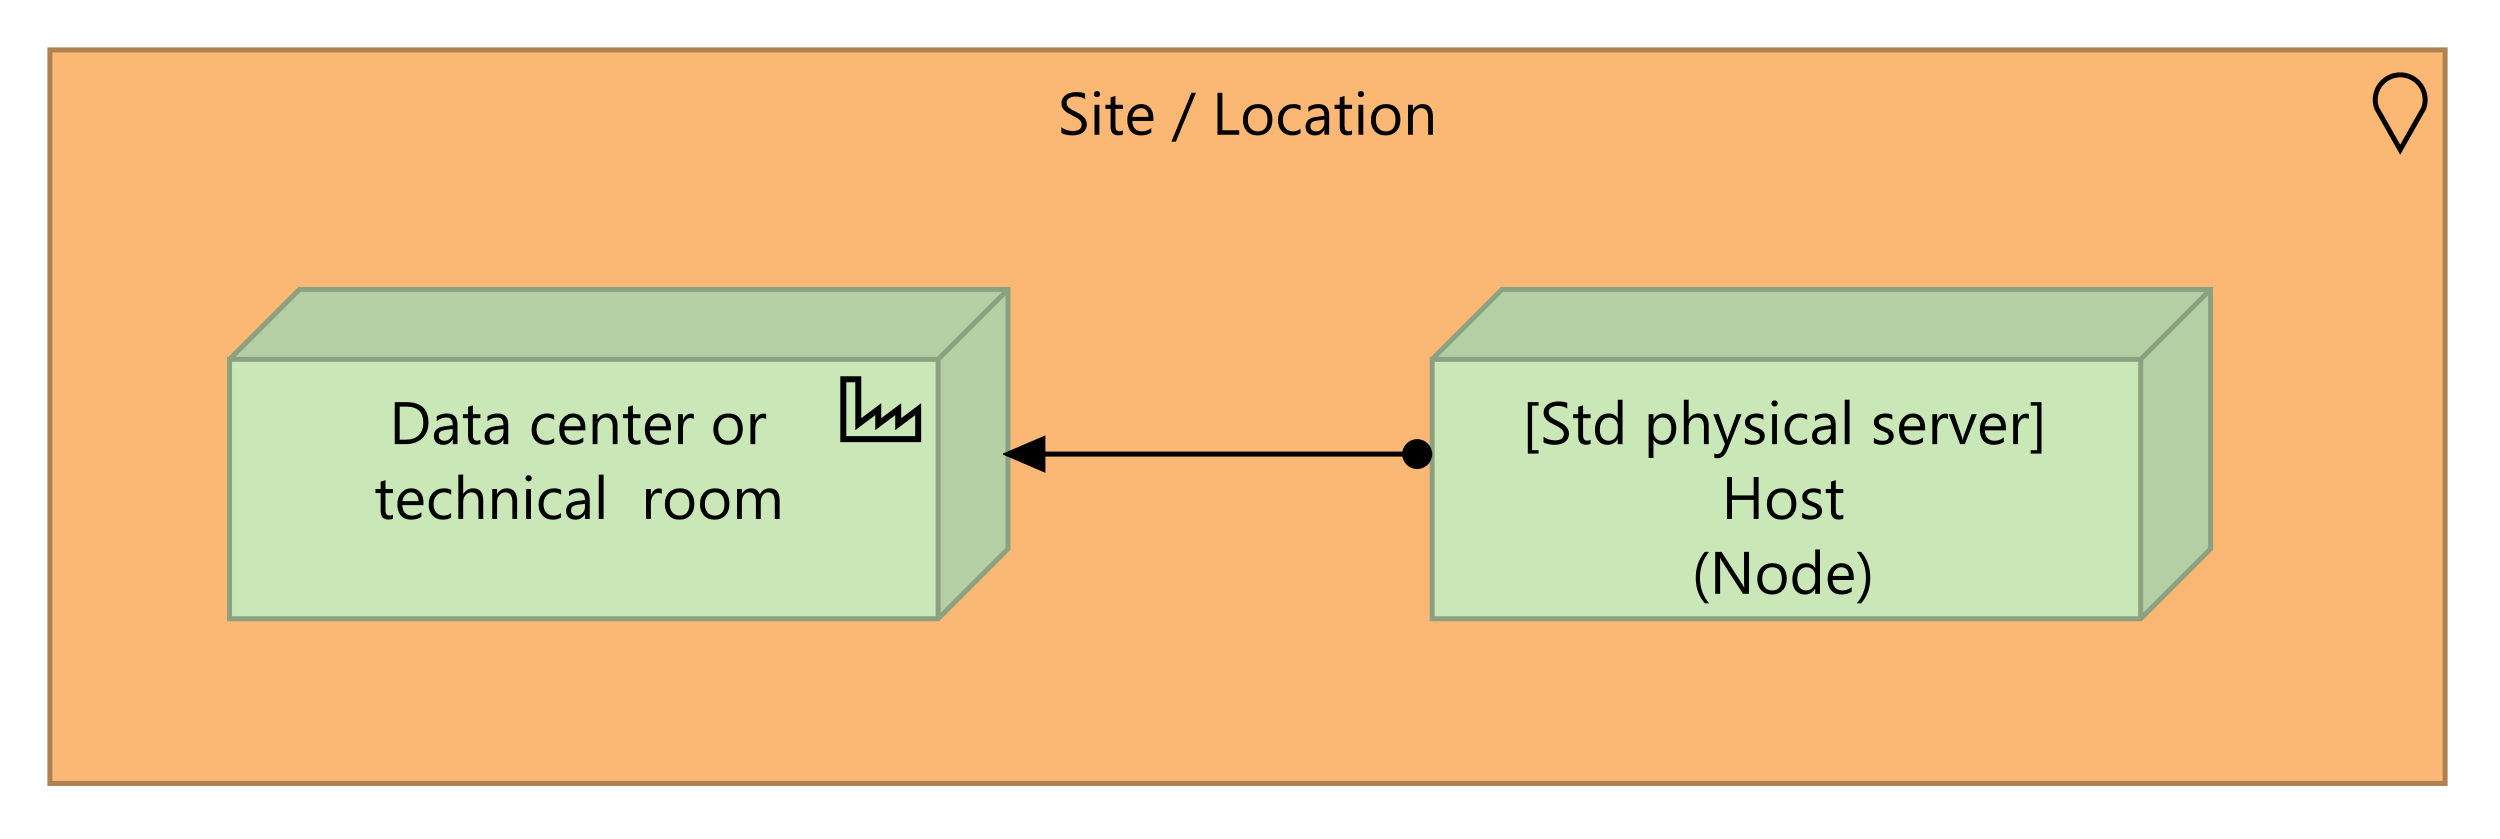
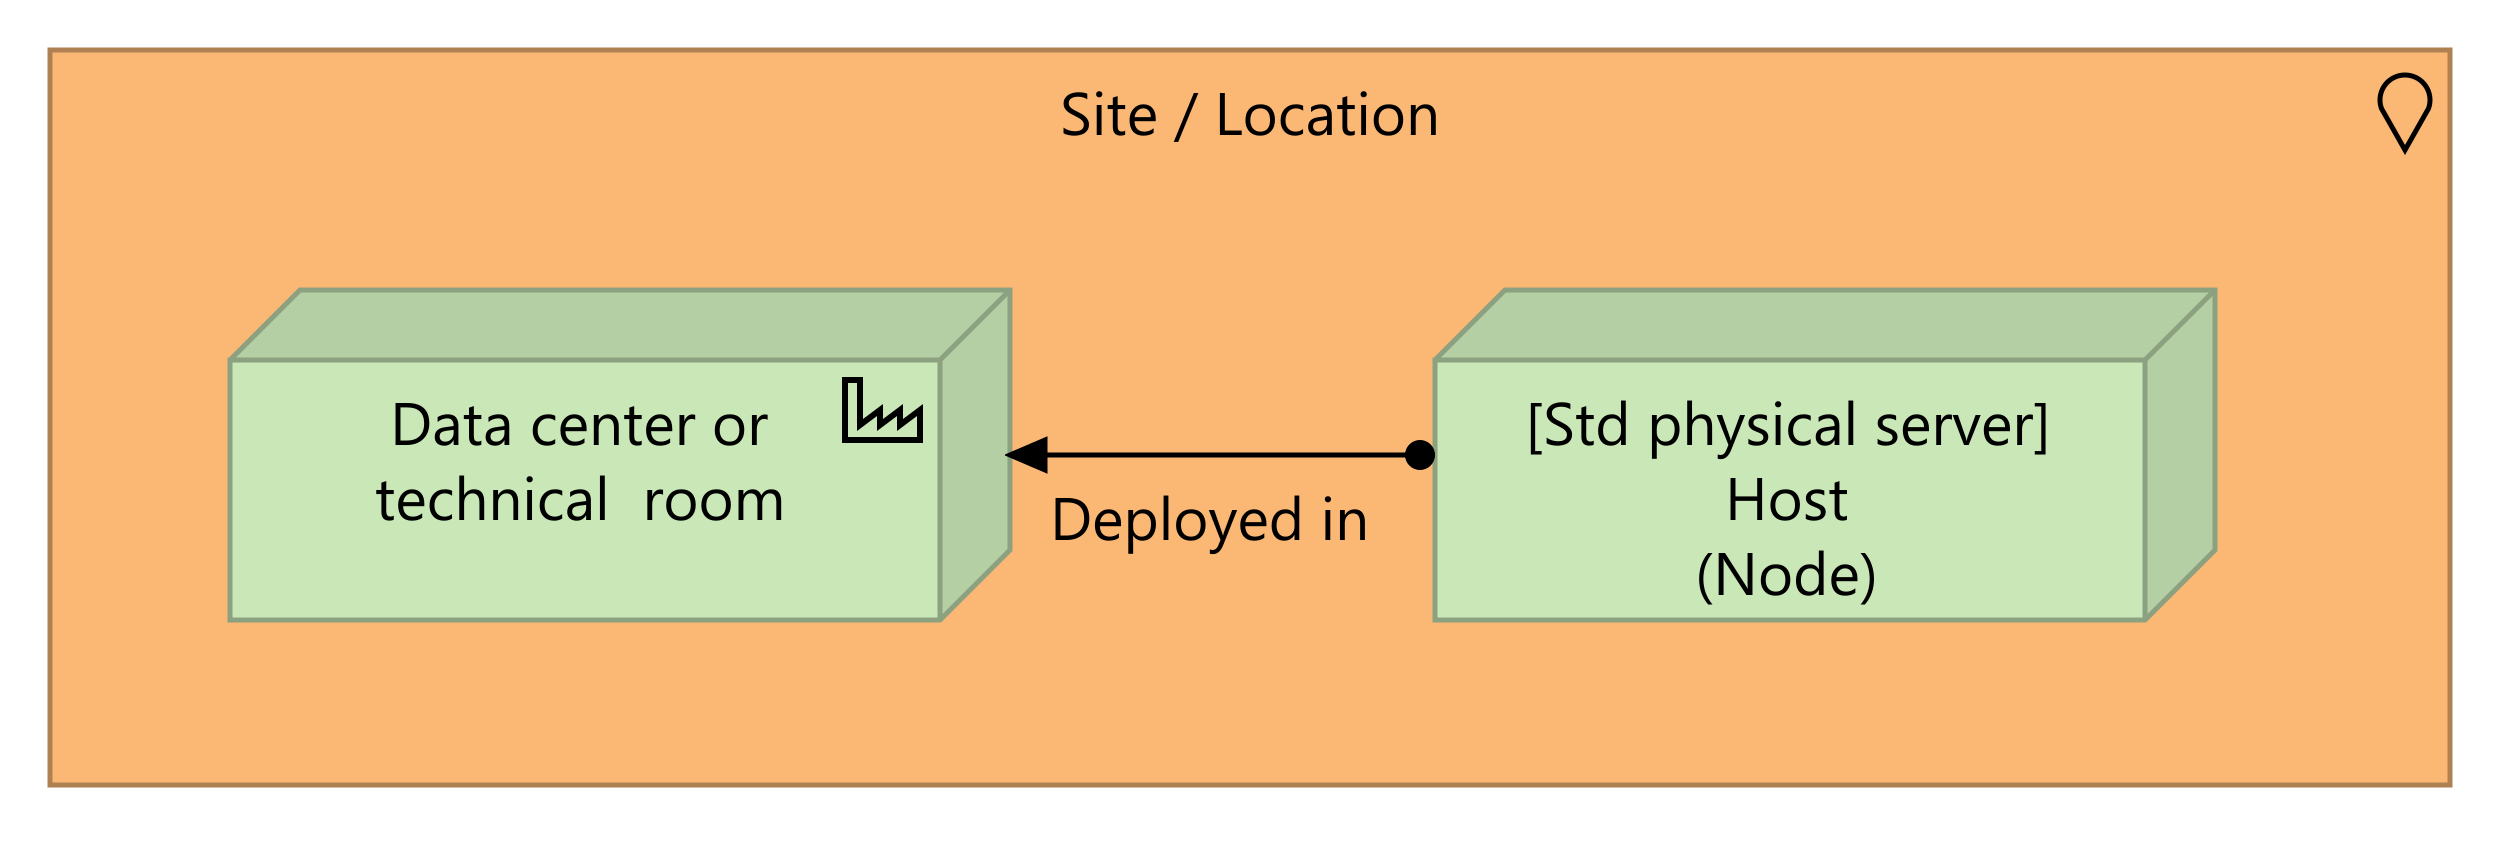
- <svg xmlns="http://www.w3.org/2000/svg" fill-opacity="1" color-rendering="auto" color-interpolation="auto" text-rendering="auto" stroke="black" stroke-linecap="square" stroke-miterlimit="10" shape-rendering="auto" stroke-opacity="1" fill="black" stroke-dasharray="none" font-weight="normal" stroke-width="1" viewBox="0 0 501 168" font-family="'Dialog'" font-style="normal" stroke-linejoin="miter" font-size="12px" stroke-dashoffset="0" image-rendering="auto">
+ <svg xmlns="http://www.w3.org/2000/svg" fill-opacity="1" color-rendering="auto" color-interpolation="auto" text-rendering="auto" stroke="black" stroke-linecap="square" stroke-miterlimit="10" shape-rendering="auto" stroke-opacity="1" fill="black" stroke-dasharray="none" font-weight="normal" stroke-width="1" viewBox="0 0 500 170" font-family="'Dialog'" font-style="normal" stroke-linejoin="miter" font-size="12px" stroke-dashoffset="0" image-rendering="auto">
  <defs id="genericDefs" />
  <g>
    <defs id="defs1">
      <clipPath clipPathUnits="userSpaceOnUse" id="clipPath1">
        <path d="M9 9 L492 9 L492 159 L9 159 L9 9 Z" />
      </clipPath>
      <clipPath clipPathUnits="userSpaceOnUse" id="clipPath2">
        <path d="M211 13 L289 13 L289 30 L211 30 L211 13 Z" />
      </clipPath>
      <clipPath clipPathUnits="userSpaceOnUse" id="clipPath3">
        <path d="M45 57 L204 57 L204 126 L45 126 L45 57 Z" />
      </clipPath>
      <clipPath clipPathUnits="userSpaceOnUse" id="clipPath4">
        <path d="M74 75 L159 75 L159 107 L74 107 L74 75 Z" />
      </clipPath>
      <clipPath clipPathUnits="userSpaceOnUse" id="clipPath5">
        <path d="M286 57 L445 57 L445 126 L286 126 L286 57 Z" />
      </clipPath>
      <clipPath clipPathUnits="userSpaceOnUse" id="clipPath6">
        <path d="M304 75 L411 75 L411 122 L304 122 L304 75 Z" />
      </clipPath>
      <clipPath clipPathUnits="userSpaceOnUse" id="clipPath7">
-         <path d="M191 77 L299 77 L299 106 L191 106 L191 77 Z" />
+         <path d="M274 94 L274 111 L209 111 L209 94 ZM192 78 L192 120 L298 120 L298 78 Z" />
      </clipPath>
      <clipPath clipPathUnits="userSpaceOnUse" id="clipPath8">
        <path d="M280 87 L289 87 L289 96 L280 96 L280 87 Z" />
      </clipPath>
      <clipPath clipPathUnits="userSpaceOnUse" id="clipPath9">
        <path d="M201 87 L211 87 L211 96 L201 96 L201 87 Z" />
+       </clipPath>
+       <clipPath clipPathUnits="userSpaceOnUse" id="clipPath10">
+         <path d="M209 94 L274 94 L274 111 L209 111 L209 94 Z" />
      </clipPath>
    </defs>
    <g fill="rgb(251,184,117)" text-rendering="optimizeLegibility" font-family="'Segoe UI'" stroke-linejoin="round" stroke="rgb(251,184,117)" stroke-width="0" stroke-miterlimit="0">
      <rect x="10" width="480" height="147" y="10" clip-path="url(#clipPath1)" stroke="none" />
    </g>
    <g fill="rgb(175,128,81)" text-rendering="optimizeLegibility" font-family="'Segoe UI'" stroke-linecap="butt" stroke="rgb(175,128,81)">
      <rect fill="none" x="10" width="480" height="147" y="10" clip-path="url(#clipPath1)" />
      <path fill="none" d="M485.698 21.71 C486.643 19.115 485.305 16.246 482.71 15.302 C480.115 14.357 477.246 15.695 476.301 18.29 C475.899 19.395 475.899 20.605 476.301 21.71 L481 30 Z" clip-path="url(#clipPath1)" fill-rule="evenodd" stroke="black" />
      <path fill="black" d="M212.703 26.656 L212.703 25.5 Q212.906 25.672 213.188 25.812 Q213.469 25.953 213.766 26.062 Q214.078 26.156 214.391 26.203 Q214.703 26.25 214.969 26.25 Q215.875 26.25 216.312 25.922 Q216.766 25.578 216.766 24.953 Q216.766 24.609 216.609 24.359 Q216.469 24.109 216.203 23.906 Q215.938 23.688 215.578 23.5 Q215.219 23.312 214.812 23.094 Q214.375 22.875 213.984 22.656 Q213.609 22.422 213.328 22.141 Q213.047 21.859 212.875 21.516 Q212.719 21.172 212.719 20.703 Q212.719 20.125 212.969 19.703 Q213.219 19.281 213.625 19 Q214.047 18.719 214.562 18.594 Q215.094 18.453 215.641 18.453 Q216.875 18.453 217.453 18.75 L217.453 19.859 Q216.703 19.344 215.547 19.344 Q215.219 19.344 214.891 19.422 Q214.578 19.484 214.312 19.641 Q214.062 19.781 213.906 20.031 Q213.75 20.266 213.75 20.609 Q213.75 20.938 213.875 21.172 Q214 21.406 214.234 21.609 Q214.469 21.797 214.797 21.984 Q215.141 22.156 215.578 22.375 Q216.031 22.594 216.422 22.844 Q216.828 23.078 217.125 23.391 Q217.438 23.688 217.609 24.047 Q217.797 24.406 217.797 24.875 Q217.797 25.5 217.547 25.938 Q217.312 26.359 216.891 26.641 Q216.484 26.906 215.938 27.016 Q215.406 27.141 214.812 27.141 Q214.609 27.141 214.312 27.109 Q214.031 27.078 213.719 27.016 Q213.422 26.953 213.141 26.859 Q212.875 26.766 212.703 26.656 ZM219.844 19.469 Q219.578 19.469 219.391 19.297 Q219.219 19.125 219.219 18.859 Q219.219 18.578 219.391 18.406 Q219.578 18.234 219.844 18.234 Q220.109 18.234 220.281 18.406 Q220.469 18.578 220.469 18.859 Q220.469 19.109 220.281 19.297 Q220.109 19.469 219.844 19.469 ZM220.312 27 L219.344 27 L219.344 21 L220.312 21 L220.312 27 ZM225.031 26.938 Q224.703 27.125 224.141 27.125 Q222.562 27.125 222.562 25.375 L222.562 21.812 L221.531 21.812 L221.531 21 L222.562 21 L222.562 19.531 L223.531 19.219 L223.531 21 L225.031 21 L225.031 21.812 L223.531 21.812 L223.531 25.203 Q223.531 25.797 223.734 26.062 Q223.938 26.312 224.406 26.312 Q224.781 26.312 225.031 26.125 L225.031 26.938 ZM231.144 24.234 L226.91 24.234 Q226.926 25.234 227.441 25.781 Q227.957 26.328 228.863 26.328 Q229.879 26.328 230.723 25.656 L230.723 26.562 Q229.941 27.141 228.629 27.141 Q227.363 27.141 226.629 26.328 Q225.91 25.5 225.91 24.016 Q225.91 22.625 226.707 21.75 Q227.504 20.859 228.676 20.859 Q229.848 20.859 230.488 21.625 Q231.144 22.375 231.144 23.734 L231.144 24.234 ZM230.16 23.422 Q230.16 22.594 229.754 22.141 Q229.363 21.672 228.66 21.672 Q227.973 21.672 227.504 22.156 Q227.035 22.641 226.926 23.422 L230.16 23.422 ZM239.676 18.594 L235.644 28.391 L234.738 28.391 L238.769 18.594 L239.676 18.594 ZM248.342 27 L243.982 27 L243.982 18.594 L244.967 18.594 L244.967 26.109 L248.342 26.109 L248.342 27 ZM252.006 27.141 Q250.678 27.141 249.881 26.297 Q249.084 25.453 249.084 24.062 Q249.084 22.562 249.912 21.719 Q250.74 20.859 252.147 20.859 Q253.49 20.859 254.24 21.688 Q254.99 22.516 254.99 23.969 Q254.99 25.406 254.178 26.281 Q253.365 27.141 252.006 27.141 ZM252.068 21.672 Q251.147 21.672 250.6 22.297 Q250.068 22.922 250.068 24.031 Q250.068 25.094 250.615 25.719 Q251.162 26.328 252.068 26.328 Q253.006 26.328 253.506 25.734 Q254.006 25.125 254.006 24.016 Q254.006 22.891 253.506 22.281 Q253.006 21.672 252.068 21.672 ZM260.615 26.719 Q259.928 27.141 258.975 27.141 Q257.693 27.141 256.897 26.312 Q256.115 25.469 256.115 24.141 Q256.115 22.656 256.959 21.766 Q257.818 20.859 259.24 20.859 Q260.022 20.859 260.631 21.156 L260.631 22.141 Q259.959 21.672 259.193 21.672 Q258.272 21.672 257.678 22.328 Q257.1 22.984 257.1 24.062 Q257.1 25.109 257.647 25.719 Q258.209 26.328 259.147 26.328 Q259.928 26.328 260.615 25.812 L260.615 26.719 ZM266.361 27 L265.408 27 L265.408 26.062 L265.377 26.062 Q264.752 27.141 263.533 27.141 Q262.643 27.141 262.127 26.672 Q261.627 26.188 261.627 25.406 Q261.627 23.719 263.611 23.453 L265.408 23.203 Q265.408 21.672 264.174 21.672 Q263.08 21.672 262.205 22.406 L262.205 21.422 Q263.096 20.859 264.252 20.859 Q266.361 20.859 266.361 23.094 L266.361 27 ZM265.408 23.969 L263.955 24.156 Q263.283 24.25 262.94 24.5 Q262.611 24.734 262.611 25.328 Q262.611 25.781 262.924 26.062 Q263.236 26.328 263.752 26.328 Q264.471 26.328 264.94 25.828 Q265.408 25.328 265.408 24.562 L265.408 23.969 ZM270.951 26.938 Q270.623 27.125 270.06 27.125 Q268.482 27.125 268.482 25.375 L268.482 21.812 L267.451 21.812 L267.451 21 L268.482 21 L268.482 19.531 L269.451 19.219 L269.451 21 L270.951 21 L270.951 21.812 L269.451 21.812 L269.451 25.203 Q269.451 25.797 269.654 26.062 Q269.857 26.312 270.326 26.312 Q270.701 26.312 270.951 26.125 L270.951 26.938 ZM272.736 19.469 Q272.471 19.469 272.283 19.297 Q272.111 19.125 272.111 18.859 Q272.111 18.578 272.283 18.406 Q272.471 18.234 272.736 18.234 Q273.002 18.234 273.174 18.406 Q273.361 18.578 273.361 18.859 Q273.361 19.109 273.174 19.297 Q273.002 19.469 272.736 19.469 ZM273.205 27 L272.236 27 L272.236 21 L273.205 21 L273.205 27 ZM277.658 27.141 Q276.33 27.141 275.533 26.297 Q274.736 25.453 274.736 24.062 Q274.736 22.562 275.565 21.719 Q276.393 20.859 277.799 20.859 Q279.143 20.859 279.893 21.688 Q280.643 22.516 280.643 23.969 Q280.643 25.406 279.83 26.281 Q279.018 27.141 277.658 27.141 ZM277.721 21.672 Q276.799 21.672 276.252 22.297 Q275.721 22.922 275.721 24.031 Q275.721 25.094 276.268 25.719 Q276.815 26.328 277.721 26.328 Q278.658 26.328 279.158 25.734 Q279.658 25.125 279.658 24.016 Q279.658 22.891 279.158 22.281 Q278.658 21.672 277.721 21.672 ZM287.158 27 L286.205 27 L286.205 23.578 Q286.205 21.672 284.799 21.672 Q284.08 21.672 283.611 22.219 Q283.143 22.75 283.143 23.578 L283.143 27 L282.174 27 L282.174 21 L283.143 21 L283.143 22 L283.158 22 Q283.846 20.859 285.127 20.859 Q286.111 20.859 286.627 21.5 Q287.158 22.125 287.158 23.328 L287.158 27 Z" clip-path="url(#clipPath2)" stroke="none" />
      <path fill="rgb(180,207,164)" d="M46 72 L60 58 L202 58 L202 110 L188 124 L46 124" clip-path="url(#clipPath3)" fill-rule="evenodd" stroke="none" />
      <rect x="46" y="72" clip-path="url(#clipPath3)" fill="rgb(201,231,183)" width="142" height="52" stroke="none" />
      <path fill="none" d="M46 72 L60 58 L202 58 L202 110 L188 124 L46 124 L46 72 L188 72 L202 58 M188 72 L188 124" clip-path="url(#clipPath3)" fill-rule="evenodd" stroke="rgb(140,161,128)" />
      <polygon fill="none" stroke-width="1.2" clip-path="url(#clipPath3)" points=" 169 88 184 88 184 82 180 85 180 82 176 85 176 82 172 85 172 76 169 76" stroke="black" />
      <path fill="black" d="M79.109 89 L79.109 80.594 L81.422 80.594 Q85.859 80.594 85.859 84.688 Q85.859 86.641 84.625 87.828 Q83.391 89 81.328 89 L79.109 89 ZM80.094 81.484 L80.094 88.109 L81.344 88.109 Q83 88.109 83.906 87.234 Q84.828 86.344 84.828 84.719 Q84.828 81.484 81.406 81.484 L80.094 81.484 ZM91.68 89 L90.727 89 L90.727 88.062 L90.695 88.062 Q90.07 89.141 88.852 89.141 Q87.961 89.141 87.445 88.672 Q86.945 88.188 86.945 87.406 Q86.945 85.719 88.93 85.453 L90.727 85.203 Q90.727 83.672 89.492 83.672 Q88.398 83.672 87.523 84.406 L87.523 83.422 Q88.414 82.859 89.57 82.859 Q91.68 82.859 91.68 85.094 L91.68 89 ZM90.727 85.969 L89.273 86.156 Q88.602 86.25 88.258 86.5 Q87.93 86.734 87.93 87.328 Q87.93 87.781 88.242 88.062 Q88.555 88.328 89.07 88.328 Q89.789 88.328 90.258 87.828 Q90.727 87.328 90.727 86.562 L90.727 85.969 ZM96.269 88.938 Q95.941 89.125 95.379 89.125 Q93.801 89.125 93.801 87.375 L93.801 83.812 L92.769 83.812 L92.769 83 L93.801 83 L93.801 81.531 L94.769 81.219 L94.769 83 L96.269 83 L96.269 83.812 L94.769 83.812 L94.769 87.203 Q94.769 87.797 94.973 88.062 Q95.176 88.312 95.644 88.312 Q96.019 88.312 96.269 88.125 L96.269 88.938 ZM101.852 89 L100.898 89 L100.898 88.062 L100.867 88.062 Q100.242 89.141 99.023 89.141 Q98.133 89.141 97.617 88.672 Q97.117 88.188 97.117 87.406 Q97.117 85.719 99.102 85.453 L100.898 85.203 Q100.898 83.672 99.664 83.672 Q98.57 83.672 97.695 84.406 L97.695 83.422 Q98.586 82.859 99.742 82.859 Q101.852 82.859 101.852 85.094 L101.852 89 ZM100.898 85.969 L99.445 86.156 Q98.773 86.25 98.43 86.5 Q98.102 86.734 98.102 87.328 Q98.102 87.781 98.414 88.062 Q98.727 88.328 99.242 88.328 Q99.961 88.328 100.43 87.828 Q100.898 87.328 100.898 86.562 L100.898 85.969 ZM111.041 88.719 Q110.353 89.141 109.4 89.141 Q108.119 89.141 107.322 88.312 Q106.541 87.469 106.541 86.141 Q106.541 84.656 107.385 83.766 Q108.244 82.859 109.666 82.859 Q110.447 82.859 111.057 83.156 L111.057 84.141 Q110.385 83.672 109.619 83.672 Q108.697 83.672 108.103 84.328 Q107.525 84.984 107.525 86.062 Q107.525 87.109 108.072 87.719 Q108.635 88.328 109.572 88.328 Q110.353 88.328 111.041 87.812 L111.041 88.719 ZM117.318 86.234 L113.084 86.234 Q113.1 87.234 113.615 87.781 Q114.131 88.328 115.037 88.328 Q116.053 88.328 116.897 87.656 L116.897 88.562 Q116.115 89.141 114.803 89.141 Q113.537 89.141 112.803 88.328 Q112.084 87.5 112.084 86.016 Q112.084 84.625 112.881 83.75 Q113.678 82.859 114.85 82.859 Q116.022 82.859 116.662 83.625 Q117.318 84.375 117.318 85.734 L117.318 86.234 ZM116.334 85.422 Q116.334 84.594 115.928 84.141 Q115.537 83.672 114.834 83.672 Q114.147 83.672 113.678 84.156 Q113.209 84.641 113.1 85.422 L116.334 85.422 ZM123.75 89 L122.797 89 L122.797 85.578 Q122.797 83.672 121.391 83.672 Q120.672 83.672 120.203 84.219 Q119.734 84.75 119.734 85.578 L119.734 89 L118.766 89 L118.766 83 L119.734 83 L119.734 84 L119.75 84 Q120.438 82.859 121.719 82.859 Q122.703 82.859 123.219 83.5 Q123.75 84.125 123.75 85.328 L123.75 89 ZM128.338 88.938 Q128.01 89.125 127.447 89.125 Q125.869 89.125 125.869 87.375 L125.869 83.812 L124.838 83.812 L124.838 83 L125.869 83 L125.869 81.531 L126.838 81.219 L126.838 83 L128.338 83 L128.338 83.812 L126.838 83.812 L126.838 87.203 Q126.838 87.797 127.041 88.062 Q127.244 88.312 127.713 88.312 Q128.088 88.312 128.338 88.125 L128.338 88.938 ZM134.451 86.234 L130.217 86.234 Q130.232 87.234 130.748 87.781 Q131.264 88.328 132.17 88.328 Q133.185 88.328 134.029 87.656 L134.029 88.562 Q133.248 89.141 131.935 89.141 Q130.67 89.141 129.935 88.328 Q129.217 87.5 129.217 86.016 Q129.217 84.625 130.014 83.75 Q130.81 82.859 131.982 82.859 Q133.154 82.859 133.795 83.625 Q134.451 84.375 134.451 85.734 L134.451 86.234 ZM133.467 85.422 Q133.467 84.594 133.06 84.141 Q132.67 83.672 131.967 83.672 Q131.279 83.672 130.81 84.156 Q130.342 84.641 130.232 85.422 L133.467 85.422 ZM139.039 83.969 Q138.773 83.781 138.305 83.781 Q137.695 83.781 137.273 84.359 Q136.867 84.938 136.867 85.938 L136.867 89 L135.898 89 L135.898 83 L136.867 83 L136.867 84.234 L136.883 84.234 Q137.086 83.609 137.508 83.25 Q137.93 82.891 138.461 82.891 Q138.836 82.891 139.039 82.969 L139.039 83.969 ZM145.873 89.141 Q144.545 89.141 143.748 88.297 Q142.951 87.453 142.951 86.062 Q142.951 84.562 143.779 83.719 Q144.607 82.859 146.014 82.859 Q147.357 82.859 148.107 83.688 Q148.857 84.516 148.857 85.969 Q148.857 87.406 148.045 88.281 Q147.232 89.141 145.873 89.141 ZM145.935 83.672 Q145.014 83.672 144.467 84.297 Q143.935 84.922 143.935 86.031 Q143.935 87.094 144.482 87.719 Q145.029 88.328 145.935 88.328 Q146.873 88.328 147.373 87.734 Q147.873 87.125 147.873 86.016 Q147.873 84.891 147.373 84.281 Q146.873 83.672 145.935 83.672 ZM153.529 83.969 Q153.264 83.781 152.795 83.781 Q152.185 83.781 151.764 84.359 Q151.357 84.938 151.357 85.938 L151.357 89 L150.389 89 L150.389 83 L151.357 83 L151.357 84.234 L151.373 84.234 Q151.576 83.609 151.998 83.25 Q152.42 82.891 152.951 82.891 Q153.326 82.891 153.529 82.969 L153.529 83.969 Z" stroke-width="1.2" clip-path="url(#clipPath4)" stroke="none" />
      <path fill="black" d="M78.75 103.938 Q78.422 104.125 77.859 104.125 Q76.281 104.125 76.281 102.375 L76.281 98.812 L75.25 98.812 L75.25 98 L76.281 98 L76.281 96.531 L77.25 96.219 L77.25 98 L78.75 98 L78.75 98.812 L77.25 98.812 L77.25 102.203 Q77.25 102.797 77.453 103.062 Q77.656 103.312 78.125 103.312 Q78.5 103.312 78.75 103.125 L78.75 103.938 ZM84.863 101.234 L80.629 101.234 Q80.644 102.234 81.16 102.781 Q81.676 103.328 82.582 103.328 Q83.598 103.328 84.441 102.656 L84.441 103.562 Q83.66 104.141 82.348 104.141 Q81.082 104.141 80.348 103.328 Q79.629 102.5 79.629 101.016 Q79.629 99.625 80.426 98.75 Q81.223 97.859 82.394 97.859 Q83.566 97.859 84.207 98.625 Q84.863 99.375 84.863 100.734 L84.863 101.234 ZM83.879 100.422 Q83.879 99.594 83.473 99.141 Q83.082 98.672 82.379 98.672 Q81.691 98.672 81.223 99.156 Q80.754 99.641 80.644 100.422 L83.879 100.422 ZM90.404 103.719 Q89.717 104.141 88.764 104.141 Q87.482 104.141 86.686 103.312 Q85.904 102.469 85.904 101.141 Q85.904 99.656 86.748 98.766 Q87.607 97.859 89.029 97.859 Q89.811 97.859 90.42 98.156 L90.42 99.141 Q89.748 98.672 88.982 98.672 Q88.061 98.672 87.467 99.328 Q86.889 99.984 86.889 101.062 Q86.889 102.109 87.436 102.719 Q87.998 103.328 88.936 103.328 Q89.717 103.328 90.404 102.812 L90.404 103.719 ZM96.838 104 L95.885 104 L95.885 100.547 Q95.885 98.672 94.478 98.672 Q93.775 98.672 93.291 99.219 Q92.822 99.75 92.822 100.594 L92.822 104 L91.853 104 L91.853 95.109 L92.822 95.109 L92.822 99 L92.838 99 Q93.541 97.859 94.807 97.859 Q96.838 97.859 96.838 100.297 L96.838 104 ZM103.629 104 L102.676 104 L102.676 100.578 Q102.676 98.672 101.269 98.672 Q100.551 98.672 100.082 99.219 Q99.613 99.75 99.613 100.578 L99.613 104 L98.644 104 L98.644 98 L99.613 98 L99.613 99 L99.629 99 Q100.316 97.859 101.598 97.859 Q102.582 97.859 103.098 98.5 Q103.629 99.125 103.629 100.328 L103.629 104 ZM105.936 96.469 Q105.67 96.469 105.482 96.297 Q105.311 96.125 105.311 95.859 Q105.311 95.578 105.482 95.406 Q105.67 95.234 105.936 95.234 Q106.201 95.234 106.373 95.406 Q106.561 95.578 106.561 95.859 Q106.561 96.109 106.373 96.297 Q106.201 96.469 105.936 96.469 ZM106.404 104 L105.436 104 L105.436 98 L106.404 98 L106.404 104 ZM112.436 103.719 Q111.748 104.141 110.795 104.141 Q109.514 104.141 108.717 103.312 Q107.936 102.469 107.936 101.141 Q107.936 99.656 108.779 98.766 Q109.639 97.859 111.061 97.859 Q111.842 97.859 112.451 98.156 L112.451 99.141 Q111.779 98.672 111.014 98.672 Q110.092 98.672 109.498 99.328 Q108.92 99.984 108.92 101.062 Q108.92 102.109 109.467 102.719 Q110.029 103.328 110.967 103.328 Q111.748 103.328 112.436 102.812 L112.436 103.719 ZM118.182 104 L117.228 104 L117.228 103.062 L117.197 103.062 Q116.572 104.141 115.353 104.141 Q114.463 104.141 113.947 103.672 Q113.447 103.188 113.447 102.406 Q113.447 100.719 115.432 100.453 L117.228 100.203 Q117.228 98.672 115.994 98.672 Q114.9 98.672 114.025 99.406 L114.025 98.422 Q114.916 97.859 116.072 97.859 Q118.182 97.859 118.182 100.094 L118.182 104 ZM117.228 100.969 L115.775 101.156 Q115.103 101.25 114.76 101.5 Q114.432 101.734 114.432 102.328 Q114.432 102.781 114.744 103.062 Q115.057 103.328 115.572 103.328 Q116.291 103.328 116.76 102.828 Q117.228 102.328 117.228 101.562 L117.228 100.969 ZM120.959 104 L119.99 104 L119.99 95.109 L120.959 95.109 L120.959 104 ZM132.611 98.969 Q132.346 98.781 131.877 98.781 Q131.268 98.781 130.846 99.359 Q130.44 99.938 130.44 100.938 L130.44 104 L129.471 104 L129.471 98 L130.44 98 L130.44 99.234 L130.455 99.234 Q130.658 98.609 131.08 98.25 Q131.502 97.891 132.033 97.891 Q132.408 97.891 132.611 97.969 L132.611 98.969 ZM136.158 104.141 Q134.83 104.141 134.033 103.297 Q133.236 102.453 133.236 101.062 Q133.236 99.562 134.065 98.719 Q134.893 97.859 136.299 97.859 Q137.643 97.859 138.393 98.688 Q139.143 99.516 139.143 100.969 Q139.143 102.406 138.33 103.281 Q137.518 104.141 136.158 104.141 ZM136.221 98.672 Q135.299 98.672 134.752 99.297 Q134.221 99.922 134.221 101.031 Q134.221 102.094 134.768 102.719 Q135.315 103.328 136.221 103.328 Q137.158 103.328 137.658 102.734 Q138.158 102.125 138.158 101.016 Q138.158 99.891 137.658 99.281 Q137.158 98.672 136.221 98.672 ZM143.19 104.141 Q141.861 104.141 141.065 103.297 Q140.268 102.453 140.268 101.062 Q140.268 99.562 141.096 98.719 Q141.924 97.859 143.33 97.859 Q144.674 97.859 145.424 98.688 Q146.174 99.516 146.174 100.969 Q146.174 102.406 145.361 103.281 Q144.549 104.141 143.19 104.141 ZM143.252 98.672 Q142.33 98.672 141.783 99.297 Q141.252 99.922 141.252 101.031 Q141.252 102.094 141.799 102.719 Q142.346 103.328 143.252 103.328 Q144.19 103.328 144.69 102.734 Q145.19 102.125 145.19 101.016 Q145.19 99.891 144.69 99.281 Q144.19 98.672 143.252 98.672 ZM156.236 104 L155.268 104 L155.268 100.547 Q155.268 99.562 154.955 99.125 Q154.658 98.672 153.924 98.672 Q153.315 98.672 152.877 99.234 Q152.455 99.797 152.455 100.578 L152.455 104 L151.486 104 L151.486 100.438 Q151.486 98.672 150.127 98.672 Q149.486 98.672 149.08 99.203 Q148.674 99.734 148.674 100.578 L148.674 104 L147.705 104 L147.705 98 L148.674 98 L148.674 98.953 L148.69 98.953 Q149.33 97.859 150.565 97.859 Q151.174 97.859 151.627 98.203 Q152.08 98.547 152.252 99.094 Q152.924 97.859 154.252 97.859 Q156.236 97.859 156.236 100.297 L156.236 104 Z" stroke-width="1.2" clip-path="url(#clipPath4)" stroke="none" />
      <path fill="rgb(180,207,164)" d="M287 72 L301 58 L443 58 L443 110 L429 124 L287 124" stroke-width="1.2" clip-path="url(#clipPath5)" fill-rule="evenodd" stroke="none" />
      <rect x="287" y="72" clip-path="url(#clipPath5)" fill="rgb(201,231,183)" width="142" height="52" stroke="none" stroke-width="1.2" />
      <path fill="none" d="M287 72 L301 58 L443 58 L443 110 L429 124 L287 124 L287 72 L429 72 L443 58 M429 72 L429 124" clip-path="url(#clipPath5)" fill-rule="evenodd" stroke="rgb(140,161,128)" />
      <path fill="black" d="M308.328 90.906 L306.172 90.906 L306.172 80.594 L308.328 80.594 L308.328 81.297 L307.031 81.297 L307.031 90.219 L308.328 90.219 L308.328 90.906 ZM309.324 88.656 L309.324 87.5 Q309.527 87.672 309.809 87.812 Q310.09 87.953 310.387 88.062 Q310.699 88.156 311.012 88.203 Q311.324 88.25 311.59 88.25 Q312.496 88.25 312.934 87.922 Q313.387 87.578 313.387 86.953 Q313.387 86.609 313.231 86.359 Q313.09 86.109 312.824 85.906 Q312.559 85.688 312.199 85.5 Q311.84 85.312 311.434 85.094 Q310.996 84.875 310.606 84.656 Q310.231 84.422 309.949 84.141 Q309.668 83.859 309.496 83.516 Q309.34 83.172 309.34 82.703 Q309.34 82.125 309.59 81.703 Q309.84 81.281 310.246 81 Q310.668 80.719 311.184 80.594 Q311.715 80.453 312.262 80.453 Q313.496 80.453 314.074 80.75 L314.074 81.859 Q313.324 81.344 312.168 81.344 Q311.84 81.344 311.512 81.422 Q311.199 81.484 310.934 81.641 Q310.684 81.781 310.527 82.031 Q310.371 82.266 310.371 82.609 Q310.371 82.938 310.496 83.172 Q310.621 83.406 310.856 83.609 Q311.09 83.797 311.418 83.984 Q311.762 84.156 312.199 84.375 Q312.652 84.594 313.043 84.844 Q313.449 85.078 313.746 85.391 Q314.059 85.688 314.231 86.047 Q314.418 86.406 314.418 86.875 Q314.418 87.5 314.168 87.938 Q313.934 88.359 313.512 88.641 Q313.106 88.906 312.559 89.016 Q312.027 89.141 311.434 89.141 Q311.231 89.141 310.934 89.109 Q310.652 89.078 310.34 89.016 Q310.043 88.953 309.762 88.859 Q309.496 88.766 309.324 88.656 ZM318.746 88.938 Q318.418 89.125 317.856 89.125 Q316.277 89.125 316.277 87.375 L316.277 83.812 L315.246 83.812 L315.246 83 L316.277 83 L316.277 81.531 L317.246 81.219 L317.246 83 L318.746 83 L318.746 83.812 L317.246 83.812 L317.246 87.203 Q317.246 87.797 317.449 88.062 Q317.652 88.312 318.121 88.312 Q318.496 88.312 318.746 88.125 L318.746 88.938 ZM325.156 89 L324.203 89 L324.203 87.984 L324.172 87.984 Q323.5 89.141 322.109 89.141 Q320.984 89.141 320.297 88.344 Q319.625 87.531 319.625 86.141 Q319.625 84.656 320.375 83.766 Q321.125 82.859 322.375 82.859 Q323.609 82.859 324.172 83.828 L324.203 83.828 L324.203 80.109 L325.156 80.109 L325.156 89 ZM324.203 86.281 L324.203 85.406 Q324.203 84.672 323.719 84.172 Q323.234 83.672 322.5 83.672 Q321.625 83.672 321.109 84.312 Q320.609 84.953 320.609 86.094 Q320.609 87.125 321.094 87.734 Q321.578 88.328 322.391 88.328 Q323.188 88.328 323.688 87.75 Q324.203 87.172 324.203 86.281 ZM331.369 88.125 L331.353 88.125 L331.353 91.766 L330.385 91.766 L330.385 83 L331.353 83 L331.353 84.047 L331.369 84.047 Q332.088 82.859 333.447 82.859 Q334.603 82.859 335.26 83.672 Q335.916 84.469 335.916 85.828 Q335.916 87.328 335.182 88.234 Q334.447 89.141 333.166 89.141 Q332.01 89.141 331.369 88.125 ZM331.353 85.719 L331.353 86.547 Q331.353 87.297 331.838 87.812 Q332.322 88.328 333.057 88.328 Q333.932 88.328 334.432 87.672 Q334.932 87 334.932 85.812 Q334.932 84.797 334.463 84.234 Q333.994 83.672 333.213 83.672 Q332.369 83.672 331.853 84.25 Q331.353 84.828 331.353 85.719 ZM342.424 89 L341.471 89 L341.471 85.547 Q341.471 83.672 340.065 83.672 Q339.361 83.672 338.877 84.219 Q338.408 84.75 338.408 85.594 L338.408 89 L337.44 89 L337.44 80.109 L338.408 80.109 L338.408 84 L338.424 84 Q339.127 82.859 340.393 82.859 Q342.424 82.859 342.424 85.297 L342.424 89 ZM349.012 83 L346.246 89.969 Q345.512 91.828 344.184 91.828 Q343.809 91.828 343.543 91.75 L343.543 90.891 Q343.856 91 344.121 91 Q344.84 91 345.215 90.125 L345.684 88.984 L343.34 83 L344.418 83 L346.027 87.609 Q346.059 87.703 346.152 88.078 L346.199 88.078 Q346.215 87.938 346.309 87.625 L348.012 83 L349.012 83 ZM349.678 88.781 L349.678 87.75 Q350.459 88.328 351.412 88.328 Q352.678 88.328 352.678 87.484 Q352.678 87.25 352.568 87.078 Q352.459 86.906 352.272 86.781 Q352.084 86.656 351.834 86.562 Q351.584 86.453 351.303 86.344 Q350.897 86.188 350.6 86.031 Q350.303 85.859 350.1 85.656 Q349.897 85.453 349.787 85.203 Q349.693 84.938 349.693 84.594 Q349.693 84.172 349.881 83.844 Q350.084 83.516 350.397 83.297 Q350.725 83.078 351.131 82.969 Q351.553 82.859 351.99 82.859 Q352.772 82.859 353.381 83.125 L353.381 84.094 Q352.725 83.672 351.865 83.672 Q351.584 83.672 351.365 83.734 Q351.162 83.797 351.006 83.906 Q350.85 84.016 350.756 84.172 Q350.678 84.328 350.678 84.516 Q350.678 84.75 350.756 84.906 Q350.85 85.062 351.006 85.188 Q351.178 85.312 351.412 85.406 Q351.647 85.5 351.943 85.625 Q352.334 85.781 352.647 85.938 Q352.975 86.094 353.193 86.297 Q353.412 86.5 353.537 86.766 Q353.662 87.031 353.662 87.391 Q353.662 87.844 353.459 88.172 Q353.272 88.5 352.943 88.719 Q352.615 88.922 352.178 89.031 Q351.756 89.141 351.287 89.141 Q350.365 89.141 349.678 88.781 ZM355.629 81.469 Q355.363 81.469 355.176 81.297 Q355.004 81.125 355.004 80.859 Q355.004 80.578 355.176 80.406 Q355.363 80.234 355.629 80.234 Q355.894 80.234 356.066 80.406 Q356.254 80.578 356.254 80.859 Q356.254 81.109 356.066 81.297 Q355.894 81.469 355.629 81.469 ZM356.098 89 L355.129 89 L355.129 83 L356.098 83 L356.098 89 ZM362.129 88.719 Q361.441 89.141 360.488 89.141 Q359.207 89.141 358.41 88.312 Q357.629 87.469 357.629 86.141 Q357.629 84.656 358.473 83.766 Q359.332 82.859 360.754 82.859 Q361.535 82.859 362.144 83.156 L362.144 84.141 Q361.473 83.672 360.707 83.672 Q359.785 83.672 359.191 84.328 Q358.613 84.984 358.613 86.062 Q358.613 87.109 359.16 87.719 Q359.723 88.328 360.66 88.328 Q361.441 88.328 362.129 87.812 L362.129 88.719 ZM367.875 89 L366.922 89 L366.922 88.062 L366.891 88.062 Q366.266 89.141 365.047 89.141 Q364.156 89.141 363.641 88.672 Q363.141 88.188 363.141 87.406 Q363.141 85.719 365.125 85.453 L366.922 85.203 Q366.922 83.672 365.688 83.672 Q364.594 83.672 363.719 84.406 L363.719 83.422 Q364.609 82.859 365.766 82.859 Q367.875 82.859 367.875 85.094 L367.875 89 ZM366.922 85.969 L365.469 86.156 Q364.797 86.25 364.453 86.5 Q364.125 86.734 364.125 87.328 Q364.125 87.781 364.438 88.062 Q364.75 88.328 365.266 88.328 Q365.984 88.328 366.453 87.828 Q366.922 87.328 366.922 86.562 L366.922 85.969 ZM370.652 89 L369.684 89 L369.684 80.109 L370.652 80.109 L370.652 89 ZM375.518 88.781 L375.518 87.75 Q376.299 88.328 377.252 88.328 Q378.518 88.328 378.518 87.484 Q378.518 87.25 378.408 87.078 Q378.299 86.906 378.111 86.781 Q377.924 86.656 377.674 86.562 Q377.424 86.453 377.143 86.344 Q376.736 86.188 376.44 86.031 Q376.143 85.859 375.94 85.656 Q375.736 85.453 375.627 85.203 Q375.533 84.938 375.533 84.594 Q375.533 84.172 375.721 83.844 Q375.924 83.516 376.236 83.297 Q376.565 83.078 376.971 82.969 Q377.393 82.859 377.83 82.859 Q378.611 82.859 379.221 83.125 L379.221 84.094 Q378.565 83.672 377.705 83.672 Q377.424 83.672 377.205 83.734 Q377.002 83.797 376.846 83.906 Q376.69 84.016 376.596 84.172 Q376.518 84.328 376.518 84.516 Q376.518 84.75 376.596 84.906 Q376.69 85.062 376.846 85.188 Q377.018 85.312 377.252 85.406 Q377.486 85.5 377.783 85.625 Q378.174 85.781 378.486 85.938 Q378.815 86.094 379.033 86.297 Q379.252 86.5 379.377 86.766 Q379.502 87.031 379.502 87.391 Q379.502 87.844 379.299 88.172 Q379.111 88.5 378.783 88.719 Q378.455 88.922 378.018 89.031 Q377.596 89.141 377.127 89.141 Q376.205 89.141 375.518 88.781 ZM385.797 86.234 L381.562 86.234 Q381.578 87.234 382.094 87.781 Q382.609 88.328 383.516 88.328 Q384.531 88.328 385.375 87.656 L385.375 88.562 Q384.594 89.141 383.281 89.141 Q382.016 89.141 381.281 88.328 Q380.562 87.5 380.562 86.016 Q380.562 84.625 381.359 83.75 Q382.156 82.859 383.328 82.859 Q384.5 82.859 385.141 83.625 Q385.797 84.375 385.797 85.734 L385.797 86.234 ZM384.812 85.422 Q384.812 84.594 384.406 84.141 Q384.016 83.672 383.312 83.672 Q382.625 83.672 382.156 84.156 Q381.688 84.641 381.578 85.422 L384.812 85.422 ZM390.385 83.969 Q390.119 83.781 389.65 83.781 Q389.041 83.781 388.619 84.359 Q388.213 84.938 388.213 85.938 L388.213 89 L387.244 89 L387.244 83 L388.213 83 L388.213 84.234 L388.228 84.234 Q388.432 83.609 388.853 83.25 Q389.275 82.891 389.807 82.891 Q390.182 82.891 390.385 82.969 L390.385 83.969 ZM396.135 83 L393.744 89 L392.807 89 L390.525 83 L391.588 83 L393.103 87.359 Q393.275 87.844 393.322 88.203 L393.338 88.203 Q393.4 87.75 393.525 87.375 L395.119 83 L396.135 83 ZM401.992 86.234 L397.758 86.234 Q397.773 87.234 398.289 87.781 Q398.805 88.328 399.711 88.328 Q400.727 88.328 401.57 87.656 L401.57 88.562 Q400.789 89.141 399.477 89.141 Q398.211 89.141 397.477 88.328 Q396.758 87.5 396.758 86.016 Q396.758 84.625 397.555 83.75 Q398.352 82.859 399.523 82.859 Q400.695 82.859 401.336 83.625 Q401.992 84.375 401.992 85.734 L401.992 86.234 ZM401.008 85.422 Q401.008 84.594 400.602 84.141 Q400.211 83.672 399.508 83.672 Q398.82 83.672 398.352 84.156 Q397.883 84.641 397.773 85.422 L401.008 85.422 ZM406.58 83.969 Q406.315 83.781 405.846 83.781 Q405.236 83.781 404.815 84.359 Q404.408 84.938 404.408 85.938 L404.408 89 L403.44 89 L403.44 83 L404.408 83 L404.408 84.234 L404.424 84.234 Q404.627 83.609 405.049 83.25 Q405.471 82.891 406.002 82.891 Q406.377 82.891 406.58 82.969 L406.58 83.969 ZM409.111 90.906 L406.955 90.906 L406.955 90.219 L408.252 90.219 L408.252 81.297 L406.955 81.297 L406.955 80.594 L409.111 80.594 L409.111 90.906 Z" clip-path="url(#clipPath6)" stroke="none" />
      <path fill="black" d="M352.422 104 L351.438 104 L351.438 100.172 L347.094 100.172 L347.094 104 L346.109 104 L346.109 95.594 L347.094 95.594 L347.094 99.281 L351.438 99.281 L351.438 95.594 L352.422 95.594 L352.422 104 ZM357.004 104.141 Q355.676 104.141 354.879 103.297 Q354.082 102.453 354.082 101.062 Q354.082 99.562 354.91 98.719 Q355.738 97.859 357.144 97.859 Q358.488 97.859 359.238 98.688 Q359.988 99.516 359.988 100.969 Q359.988 102.406 359.176 103.281 Q358.363 104.141 357.004 104.141 ZM357.066 98.672 Q356.144 98.672 355.598 99.297 Q355.066 99.922 355.066 101.031 Q355.066 102.094 355.613 102.719 Q356.16 103.328 357.066 103.328 Q358.004 103.328 358.504 102.734 Q359.004 102.125 359.004 101.016 Q359.004 99.891 358.504 99.281 Q358.004 98.672 357.066 98.672 ZM361.16 103.781 L361.16 102.75 Q361.941 103.328 362.894 103.328 Q364.16 103.328 364.16 102.484 Q364.16 102.25 364.051 102.078 Q363.941 101.906 363.754 101.781 Q363.566 101.656 363.316 101.562 Q363.066 101.453 362.785 101.344 Q362.379 101.188 362.082 101.031 Q361.785 100.859 361.582 100.656 Q361.379 100.453 361.269 100.203 Q361.176 99.938 361.176 99.594 Q361.176 99.172 361.363 98.844 Q361.566 98.516 361.879 98.297 Q362.207 98.078 362.613 97.969 Q363.035 97.859 363.473 97.859 Q364.254 97.859 364.863 98.125 L364.863 99.094 Q364.207 98.672 363.348 98.672 Q363.066 98.672 362.848 98.734 Q362.644 98.797 362.488 98.906 Q362.332 99.016 362.238 99.172 Q362.16 99.328 362.16 99.516 Q362.16 99.75 362.238 99.906 Q362.332 100.062 362.488 100.188 Q362.66 100.312 362.894 100.406 Q363.129 100.5 363.426 100.625 Q363.816 100.781 364.129 100.938 Q364.457 101.094 364.676 101.297 Q364.894 101.5 365.019 101.766 Q365.144 102.031 365.144 102.391 Q365.144 102.844 364.941 103.172 Q364.754 103.5 364.426 103.719 Q364.098 103.922 363.66 104.031 Q363.238 104.141 362.769 104.141 Q361.848 104.141 361.16 103.781 ZM369.393 103.938 Q369.065 104.125 368.502 104.125 Q366.924 104.125 366.924 102.375 L366.924 98.812 L365.893 98.812 L365.893 98 L366.924 98 L366.924 96.531 L367.893 96.219 L367.893 98 L369.393 98 L369.393 98.812 L367.893 98.812 L367.893 102.203 Q367.893 102.797 368.096 103.062 Q368.299 103.312 368.768 103.312 Q369.143 103.312 369.393 103.125 L369.393 103.938 Z" clip-path="url(#clipPath6)" stroke="none" />
      <path fill="black" d="M342.5 120.906 L341.641 120.906 Q339.828 118.828 339.828 115.797 Q339.828 112.734 341.641 110.594 L342.5 110.594 Q340.672 112.828 340.672 115.781 Q340.672 118.719 342.5 120.906 ZM350.496 119 L349.293 119 L344.965 112.297 Q344.809 112.047 344.699 111.781 L344.668 111.781 Q344.715 112.047 344.715 112.922 L344.715 119 L343.731 119 L343.731 110.594 L344.996 110.594 L349.215 117.188 Q349.465 117.594 349.543 117.75 L349.574 117.75 Q349.512 117.391 349.512 116.516 L349.512 110.594 L350.496 110.594 L350.496 119 ZM355.082 119.141 Q353.754 119.141 352.957 118.297 Q352.16 117.453 352.16 116.062 Q352.16 114.562 352.988 113.719 Q353.816 112.859 355.223 112.859 Q356.566 112.859 357.316 113.688 Q358.066 114.516 358.066 115.969 Q358.066 117.406 357.254 118.281 Q356.441 119.141 355.082 119.141 ZM355.144 113.672 Q354.223 113.672 353.676 114.297 Q353.144 114.922 353.144 116.031 Q353.144 117.094 353.691 117.719 Q354.238 118.328 355.144 118.328 Q356.082 118.328 356.582 117.734 Q357.082 117.125 357.082 116.016 Q357.082 114.891 356.582 114.281 Q356.082 113.672 355.144 113.672 ZM364.723 119 L363.769 119 L363.769 117.984 L363.738 117.984 Q363.066 119.141 361.676 119.141 Q360.551 119.141 359.863 118.344 Q359.191 117.531 359.191 116.141 Q359.191 114.656 359.941 113.766 Q360.691 112.859 361.941 112.859 Q363.176 112.859 363.738 113.828 L363.769 113.828 L363.769 110.109 L364.723 110.109 L364.723 119 ZM363.769 116.281 L363.769 115.406 Q363.769 114.672 363.285 114.172 Q362.801 113.672 362.066 113.672 Q361.191 113.672 360.676 114.312 Q360.176 114.953 360.176 116.094 Q360.176 117.125 360.66 117.734 Q361.144 118.328 361.957 118.328 Q362.754 118.328 363.254 117.75 Q363.769 117.172 363.769 116.281 ZM371.492 116.234 L367.258 116.234 Q367.273 117.234 367.789 117.781 Q368.305 118.328 369.211 118.328 Q370.227 118.328 371.07 117.656 L371.07 118.562 Q370.289 119.141 368.977 119.141 Q367.711 119.141 366.977 118.328 Q366.258 117.5 366.258 116.016 Q366.258 114.625 367.055 113.75 Q367.852 112.859 369.023 112.859 Q370.195 112.859 370.836 113.625 Q371.492 114.375 371.492 115.734 L371.492 116.234 ZM370.508 115.422 Q370.508 114.594 370.102 114.141 Q369.711 113.672 369.008 113.672 Q368.32 113.672 367.852 114.156 Q367.383 114.641 367.273 115.422 L370.508 115.422 ZM372.971 120.906 L372.111 120.906 Q373.94 118.719 373.94 115.781 Q373.94 112.828 372.096 110.594 L372.971 110.594 Q374.799 112.734 374.799 115.797 Q374.799 118.828 372.971 120.906 Z" clip-path="url(#clipPath6)" stroke="none" />
      <path fill="none" d="M287 91 L202 91" clip-path="url(#clipPath7)" stroke="black" />
      <circle fill="black" r="3" clip-path="url(#clipPath8)" cx="284" cy="91" stroke="none" />
      <polygon fill="black" clip-path="url(#clipPath9)" points=" 202 91 209 88 209 94" stroke="none" />
      <polygon fill="none" clip-path="url(#clipPath9)" points=" 202 91 209 88 209 94" stroke="black" />
+       <path fill="black" d="M211.109 108 L211.109 99.594 L213.422 99.594 Q217.859 99.594 217.859 103.688 Q217.859 105.641 216.625 106.828 Q215.391 108 213.328 108 L211.109 108 ZM212.094 100.484 L212.094 107.109 L213.344 107.109 Q215 107.109 215.906 106.234 Q216.828 105.344 216.828 103.719 Q216.828 100.484 213.406 100.484 L212.094 100.484 ZM224.211 105.234 L219.977 105.234 Q219.992 106.234 220.508 106.781 Q221.023 107.328 221.93 107.328 Q222.945 107.328 223.789 106.656 L223.789 107.562 Q223.008 108.141 221.695 108.141 Q220.43 108.141 219.695 107.328 Q218.977 106.5 218.977 105.016 Q218.977 103.625 219.773 102.75 Q220.57 101.859 221.742 101.859 Q222.914 101.859 223.555 102.625 Q224.211 103.375 224.211 104.734 L224.211 105.234 ZM223.227 104.422 Q223.227 103.594 222.82 103.141 Q222.43 102.672 221.727 102.672 Q221.039 102.672 220.57 103.156 Q220.102 103.641 219.992 104.422 L223.227 104.422 ZM226.643 107.125 L226.627 107.125 L226.627 110.766 L225.658 110.766 L225.658 102 L226.627 102 L226.627 103.047 L226.643 103.047 Q227.361 101.859 228.721 101.859 Q229.877 101.859 230.533 102.672 Q231.19 103.469 231.19 104.828 Q231.19 106.328 230.455 107.234 Q229.721 108.141 228.44 108.141 Q227.283 108.141 226.643 107.125 ZM226.627 104.719 L226.627 105.547 Q226.627 106.297 227.111 106.812 Q227.596 107.328 228.33 107.328 Q229.205 107.328 229.705 106.672 Q230.205 106 230.205 104.812 Q230.205 103.797 229.736 103.234 Q229.268 102.672 228.486 102.672 Q227.643 102.672 227.127 103.25 Q226.627 103.828 226.627 104.719 ZM233.682 108 L232.713 108 L232.713 99.109 L233.682 99.109 L233.682 108 ZM238.135 108.141 Q236.807 108.141 236.01 107.297 Q235.213 106.453 235.213 105.062 Q235.213 103.562 236.041 102.719 Q236.869 101.859 238.275 101.859 Q239.619 101.859 240.369 102.688 Q241.119 103.516 241.119 104.969 Q241.119 106.406 240.307 107.281 Q239.494 108.141 238.135 108.141 ZM238.197 102.672 Q237.275 102.672 236.728 103.297 Q236.197 103.922 236.197 105.031 Q236.197 106.094 236.744 106.719 Q237.291 107.328 238.197 107.328 Q239.135 107.328 239.635 106.734 Q240.135 106.125 240.135 105.016 Q240.135 103.891 239.635 103.281 Q239.135 102.672 238.197 102.672 ZM247.432 102 L244.666 108.969 Q243.932 110.828 242.603 110.828 Q242.228 110.828 241.963 110.75 L241.963 109.891 Q242.275 110 242.541 110 Q243.26 110 243.635 109.125 L244.103 107.984 L241.76 102 L242.838 102 L244.447 106.609 Q244.478 106.703 244.572 107.078 L244.619 107.078 Q244.635 106.938 244.728 106.625 L246.432 102 L247.432 102 ZM253.285 105.234 L249.051 105.234 Q249.066 106.234 249.582 106.781 Q250.098 107.328 251.004 107.328 Q252.019 107.328 252.863 106.656 L252.863 107.562 Q252.082 108.141 250.769 108.141 Q249.504 108.141 248.769 107.328 Q248.051 106.5 248.051 105.016 Q248.051 103.625 248.848 102.75 Q249.644 101.859 250.816 101.859 Q251.988 101.859 252.629 102.625 Q253.285 103.375 253.285 104.734 L253.285 105.234 ZM252.301 104.422 Q252.301 103.594 251.894 103.141 Q251.504 102.672 250.801 102.672 Q250.113 102.672 249.644 103.156 Q249.176 103.641 249.066 104.422 L252.301 104.422 ZM259.857 108 L258.904 108 L258.904 106.984 L258.873 106.984 Q258.201 108.141 256.81 108.141 Q255.685 108.141 254.998 107.344 Q254.326 106.531 254.326 105.141 Q254.326 103.656 255.076 102.766 Q255.826 101.859 257.076 101.859 Q258.31 101.859 258.873 102.828 L258.904 102.828 L258.904 99.109 L259.857 99.109 L259.857 108 ZM258.904 105.281 L258.904 104.406 Q258.904 103.672 258.42 103.172 Q257.935 102.672 257.201 102.672 Q256.326 102.672 255.81 103.312 Q255.31 103.953 255.31 105.094 Q255.31 106.125 255.795 106.734 Q256.279 107.328 257.092 107.328 Q257.889 107.328 258.389 106.75 Q258.904 106.172 258.904 105.281 ZM265.586 100.469 Q265.32 100.469 265.133 100.297 Q264.961 100.125 264.961 99.859 Q264.961 99.578 265.133 99.406 Q265.32 99.234 265.586 99.234 Q265.852 99.234 266.023 99.406 Q266.211 99.578 266.211 99.859 Q266.211 100.109 266.023 100.297 Q265.852 100.469 265.586 100.469 ZM266.055 108 L265.086 108 L265.086 102 L266.055 102 L266.055 108 ZM272.977 108 L272.023 108 L272.023 104.578 Q272.023 102.672 270.617 102.672 Q269.898 102.672 269.43 103.219 Q268.961 103.75 268.961 104.578 L268.961 108 L267.992 108 L267.992 102 L268.961 102 L268.961 103 L268.977 103 Q269.664 101.859 270.945 101.859 Q271.93 101.859 272.445 102.5 Q272.977 103.125 272.977 104.328 L272.977 108 Z" clip-path="url(#clipPath10)" stroke="none" />
    </g>
  </g>
</svg>
